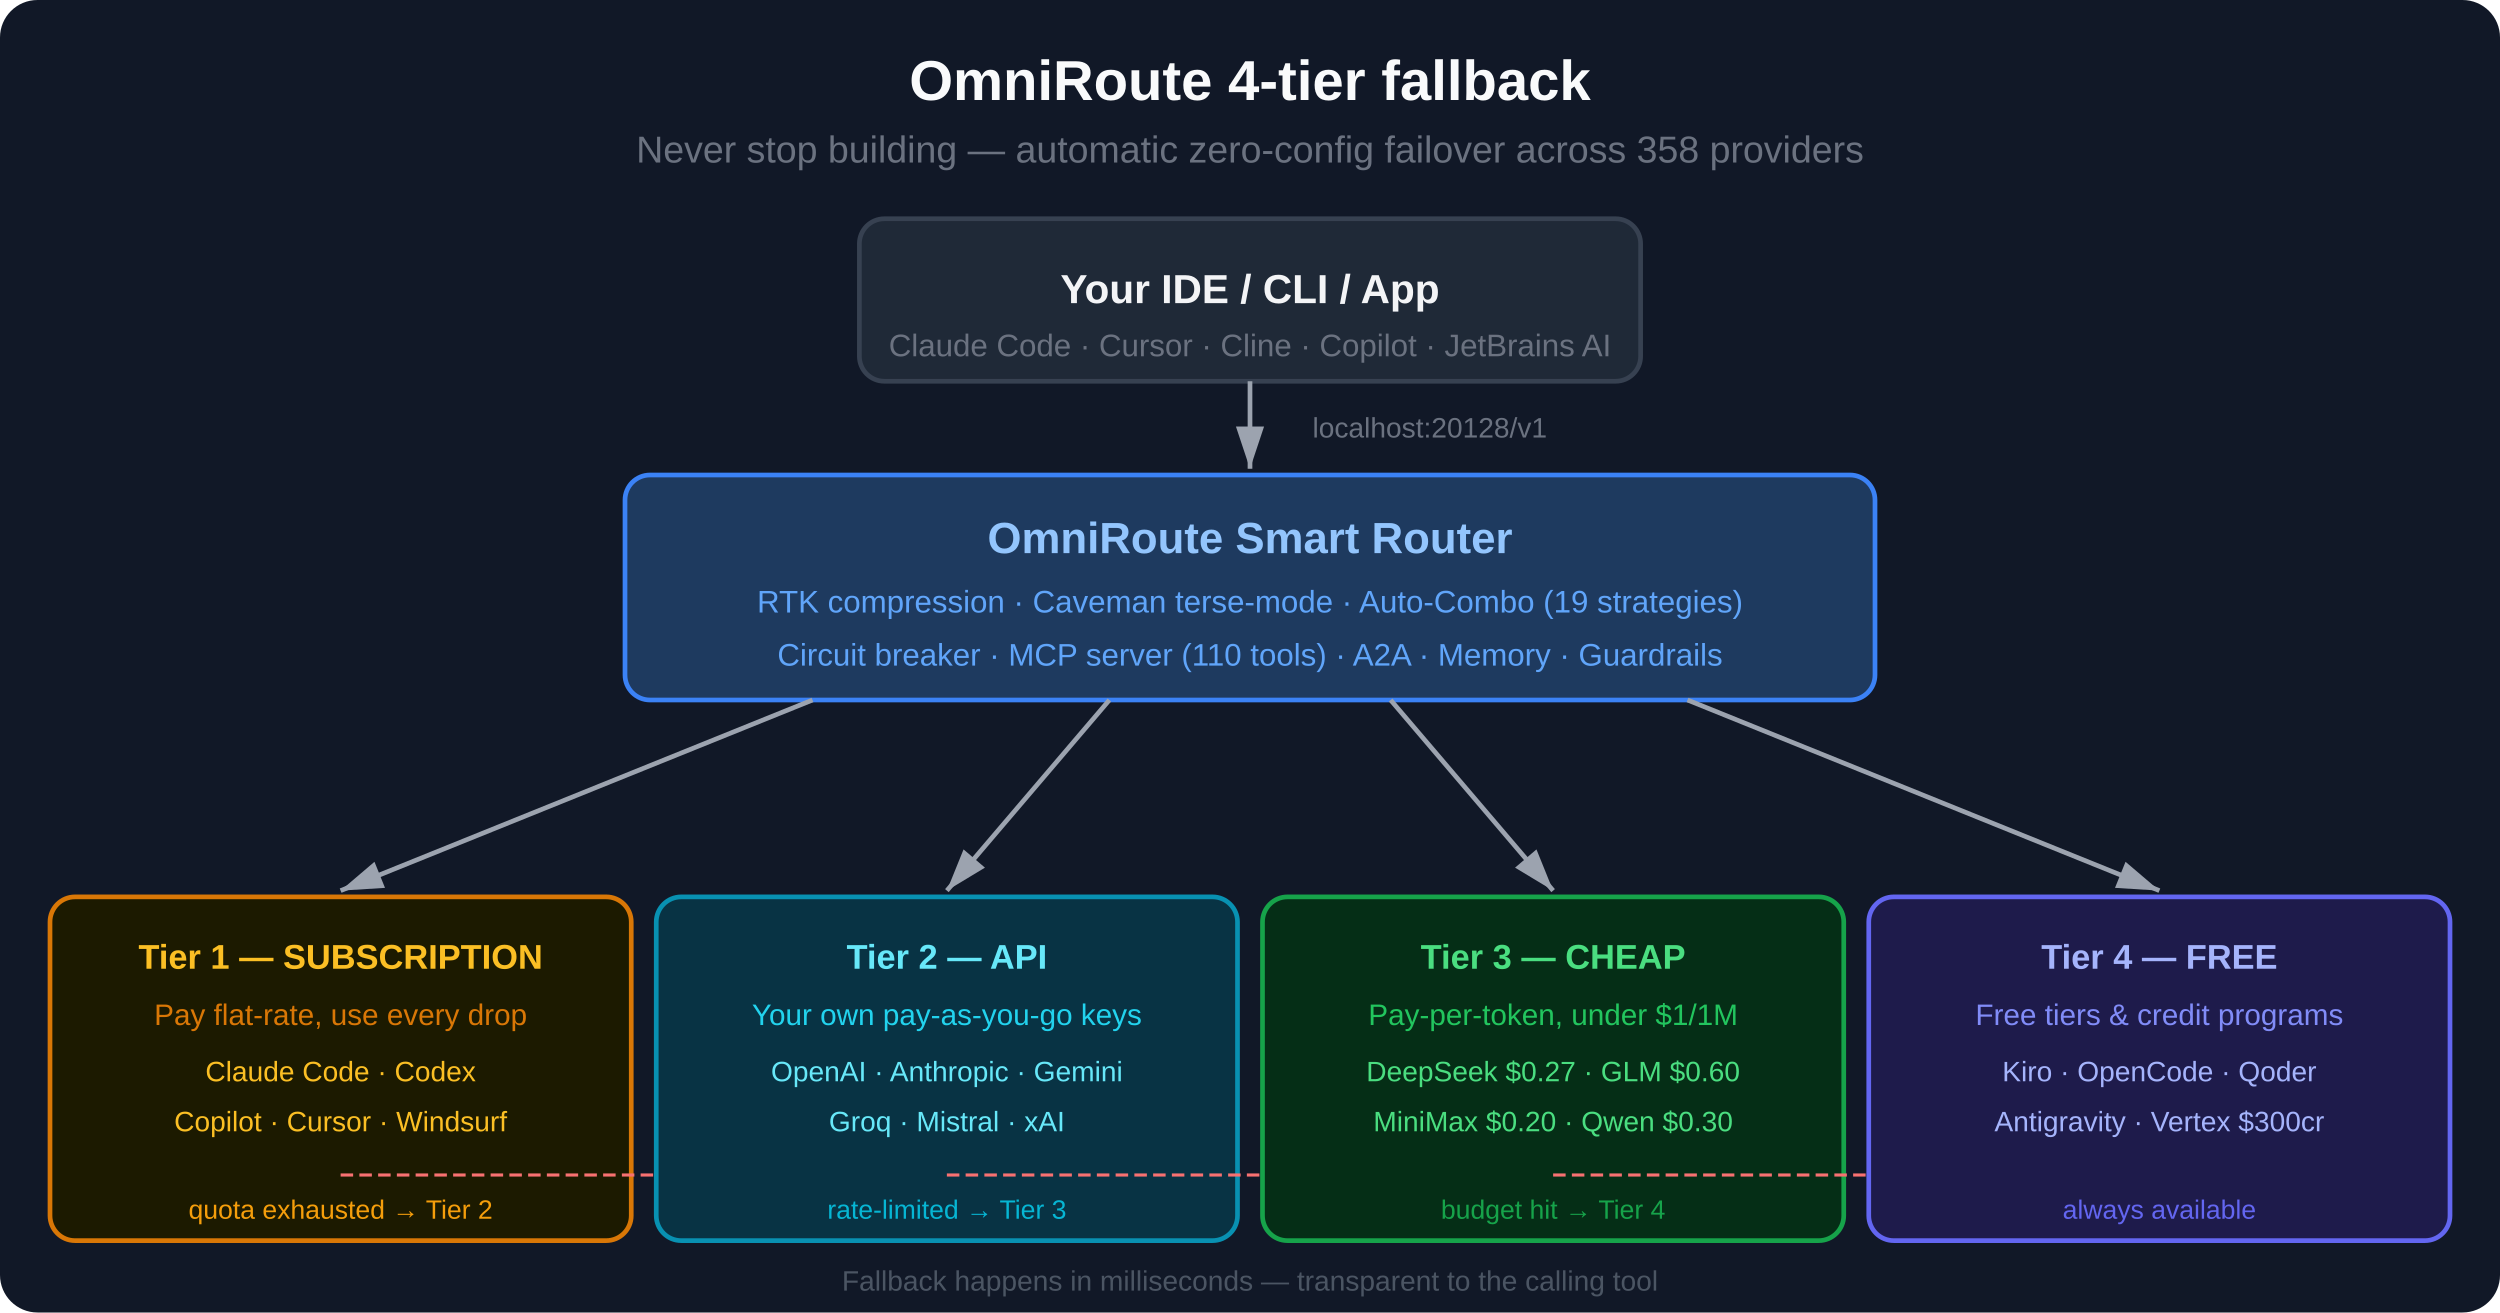
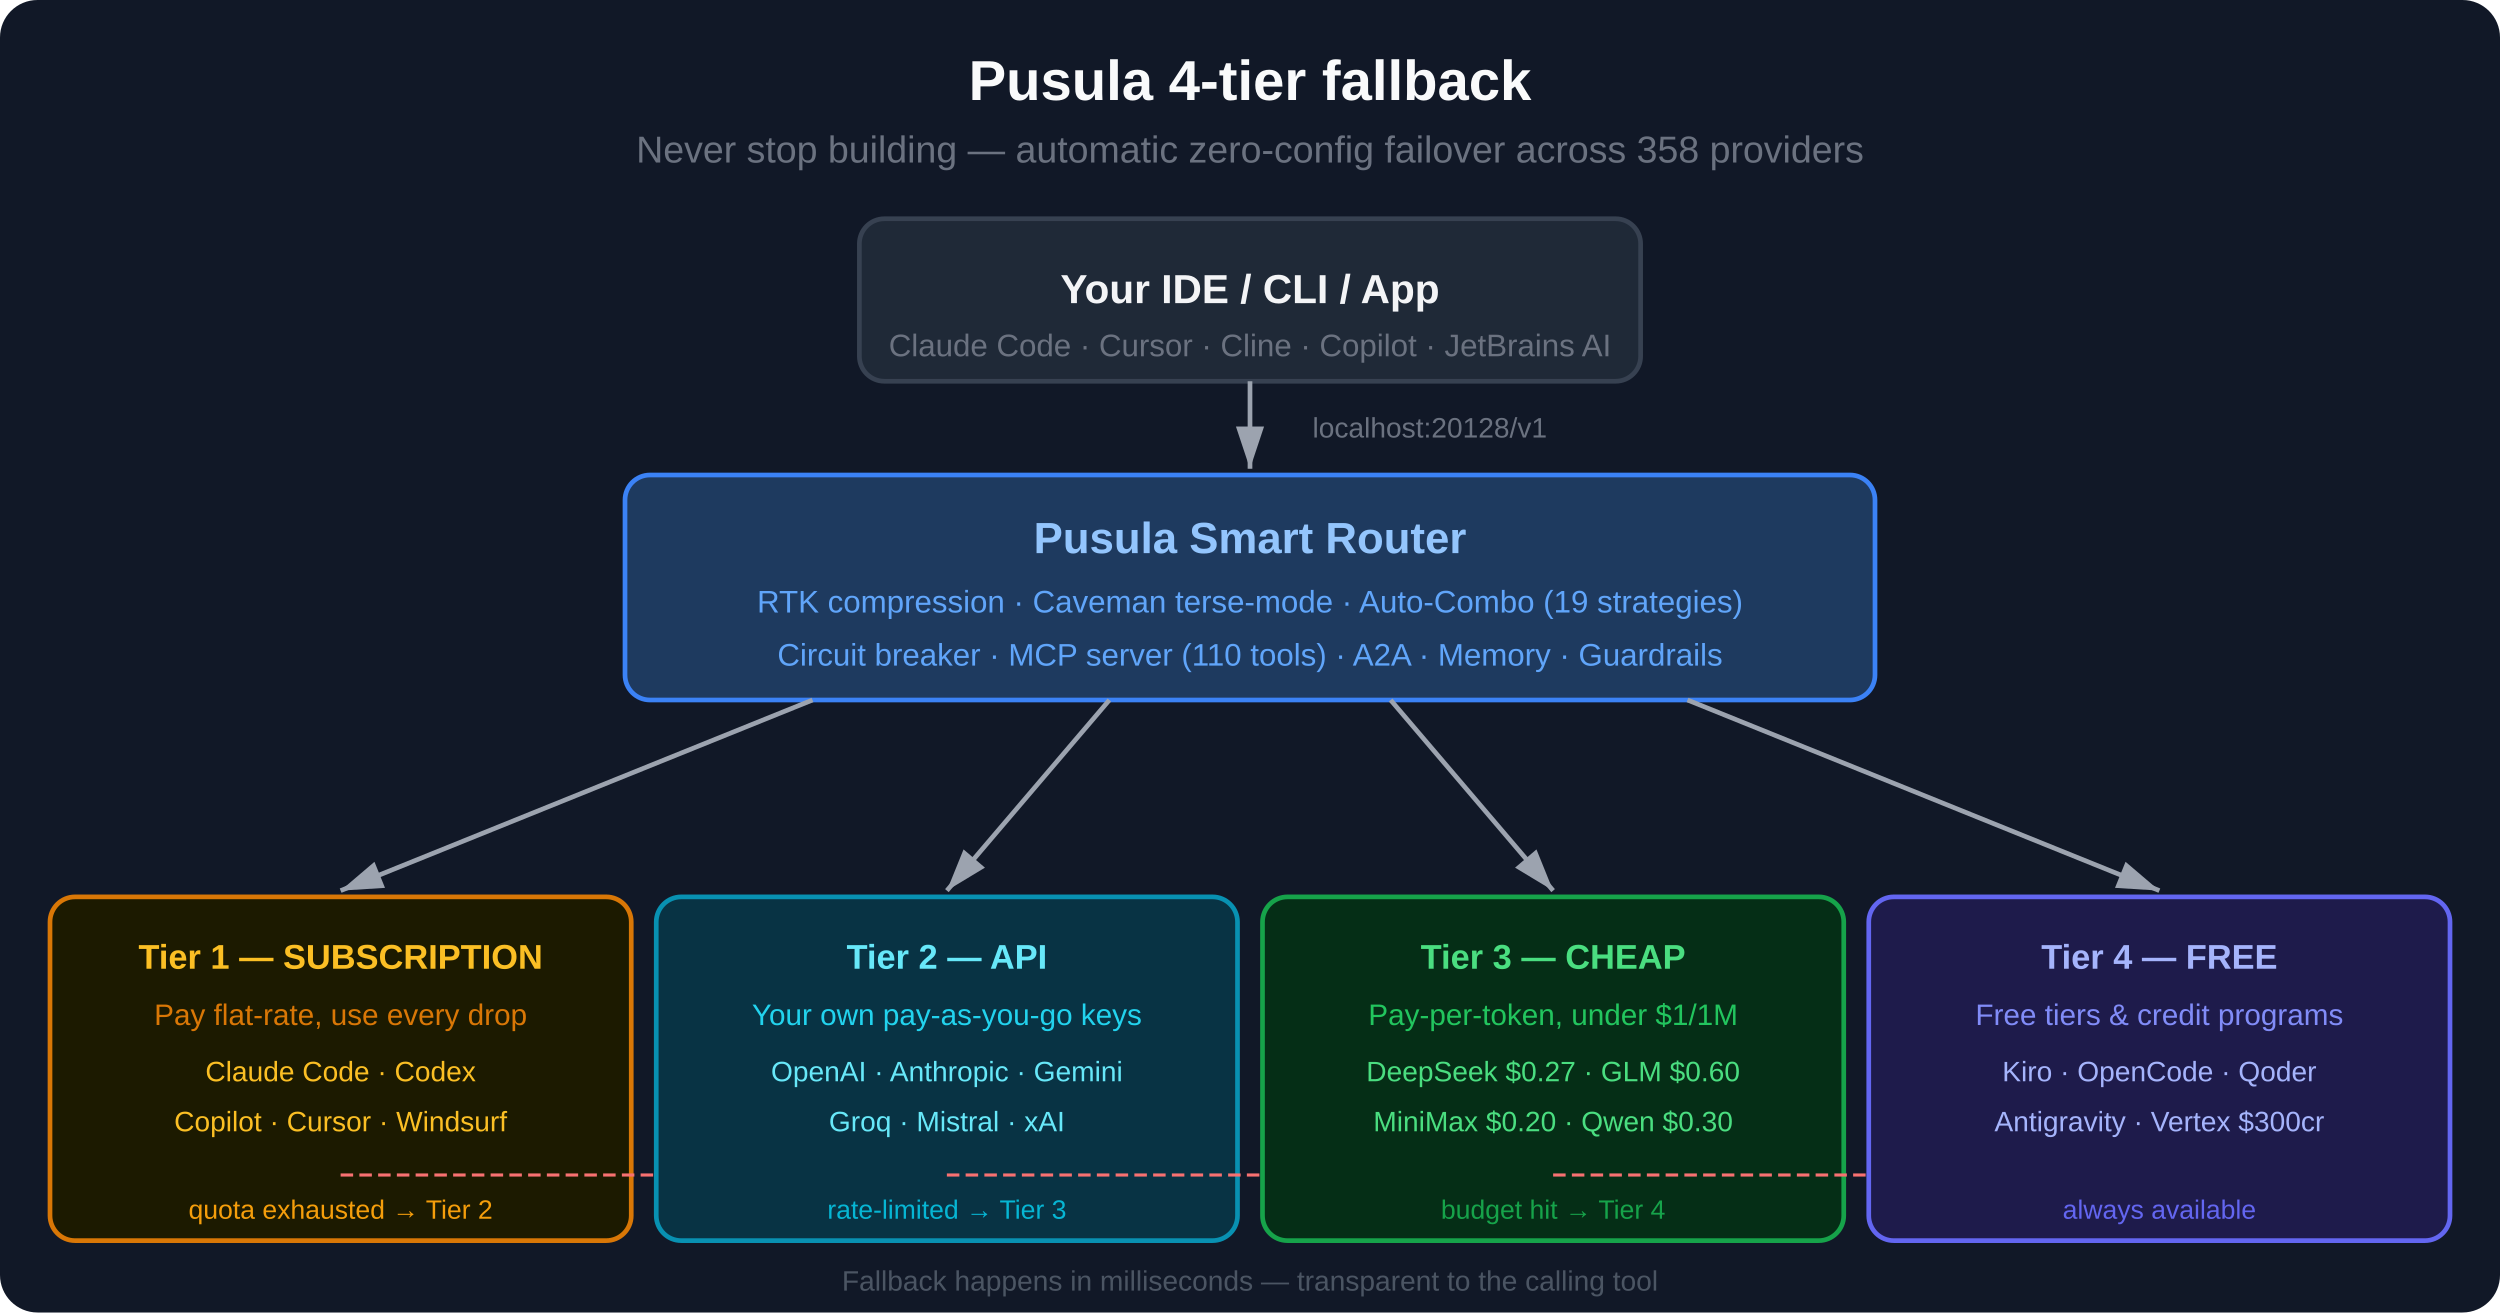
- <svg xmlns="http://www.w3.org/2000/svg" viewBox="0 0 800 420" font-family="system-ui, -apple-system, Segoe UI, Arial, Helvetica, sans-serif" role="img" aria-label="OmniRoute 4-tier fallback: your IDE or CLI calls one local endpoint and the OmniRoute Smart Router fails over across 358 providers in 4 tiers — Tier 1 Subscription, Tier 2 API, Tier 3 Cheap, Tier 4 Free.">
+ <svg xmlns="http://www.w3.org/2000/svg" viewBox="0 0 800 420" font-family="system-ui, -apple-system, Segoe UI, Arial, Helvetica, sans-serif" role="img" aria-label="Pusula 4-tier fallback: your IDE or CLI calls one local endpoint and the Pusula Smart Router fails over across 358 providers in 4 tiers — Tier 1 Subscription, Tier 2 API, Tier 3 Cheap, Tier 4 Free.">
  <defs>
    <marker id="arrow-dark" markerWidth="10" markerHeight="10" refX="9" refY="3" orient="auto">
      <path d="M0,0 L0,6 L9,3 z" fill="#9ca3af" />
    </marker>
    <marker id="arrow-fallback-dark" markerWidth="10" markerHeight="10" refX="9" refY="3" orient="auto">
      <path d="M0,0 L0,6 L9,3 z" fill="#f87171" />
    </marker>
  </defs>
  <rect width="800" height="420" fill="#111827" rx="12" />
-   <text x="400" y="32" text-anchor="middle" font-size="18" font-weight="700" fill="#f9fafb">OmniRoute 4-tier fallback</text>
+   <text x="400" y="32" text-anchor="middle" font-size="18" font-weight="700" fill="#f9fafb">Pusula 4-tier fallback</text>
  <text x="400" y="52" text-anchor="middle" font-size="12" fill="#6b7280">Never stop building — automatic zero-config failover across 358 providers</text>
  <rect x="275" y="70" width="250" height="52" rx="8" fill="#1f2937" stroke="#374151" stroke-width="1.5" />
  <text x="400" y="97" text-anchor="middle" font-size="13" font-weight="600" fill="#f3f4f6">Your IDE / CLI / App</text>
  <text x="400" y="114" text-anchor="middle" font-size="10" fill="#6b7280">Claude Code · Cursor · Cline · Copilot · JetBrains AI</text>
  <line x1="400" y1="122" x2="400" y2="150" stroke="#9ca3af" stroke-width="1.5" marker-end="url(#arrow-dark)" />
  <text x="420" y="140" font-size="9" fill="#6b7280">localhost:20128/v1</text>
  <rect x="200" y="152" width="400" height="72" rx="8" fill="#1e3a5f" stroke="#3b82f6" stroke-width="1.5" />
-   <text x="400" y="177" text-anchor="middle" font-size="14" font-weight="700" fill="#93c5fd">OmniRoute Smart Router</text>
+   <text x="400" y="177" text-anchor="middle" font-size="14" font-weight="700" fill="#93c5fd">Pusula Smart Router</text>
  <text x="400" y="196" text-anchor="middle" font-size="10" fill="#60a5fa">RTK compression · Caveman terse-mode · Auto-Combo (19 strategies)</text>
  <text x="400" y="213" text-anchor="middle" font-size="10" fill="#60a5fa">Circuit breaker · MCP server (110 tools) · A2A · Memory · Guardrails</text>
  <line x1="260" y1="224" x2="109" y2="285" stroke="#9ca3af" stroke-width="1.5" marker-end="url(#arrow-dark)" />
  <line x1="355" y1="224" x2="303" y2="285" stroke="#9ca3af" stroke-width="1.5" marker-end="url(#arrow-dark)" />
  <line x1="445" y1="224" x2="497" y2="285" stroke="#9ca3af" stroke-width="1.5" marker-end="url(#arrow-dark)" />
  <line x1="540" y1="224" x2="691" y2="285" stroke="#9ca3af" stroke-width="1.5" marker-end="url(#arrow-dark)" />
  <rect x="16" y="287" width="186" height="110" rx="8" fill="#1c1a00" stroke="#d97706" stroke-width="1.5" />
  <text x="109" y="310" text-anchor="middle" font-size="11" font-weight="700" fill="#fbbf24">Tier 1 — SUBSCRIPTION</text>
  <text x="109" y="328" text-anchor="middle" font-size="9.5" fill="#d97706">Pay flat-rate, use every drop</text>
  <text x="109" y="346" text-anchor="middle" font-size="9" fill="#fbbf24">Claude Code · Codex</text>
  <text x="109" y="362" text-anchor="middle" font-size="9" fill="#fbbf24">Copilot · Cursor · Windsurf</text>
  <text x="109" y="390" text-anchor="middle" font-size="8.5" fill="#f59e0b">quota exhausted → Tier 2</text>
  <line x1="109" y1="376" x2="240" y2="376" stroke="#f87171" stroke-width="1" stroke-dasharray="4,2" marker-end="url(#arrow-fallback-dark)" />
  <rect x="210" y="287" width="186" height="110" rx="8" fill="#083344" stroke="#0891b2" stroke-width="1.5" />
  <text x="303" y="310" text-anchor="middle" font-size="11" font-weight="700" fill="#67e8f9">Tier 2 — API</text>
  <text x="303" y="328" text-anchor="middle" font-size="9.5" fill="#22d3ee">Your own pay-as-you-go keys</text>
  <text x="303" y="346" text-anchor="middle" font-size="9" fill="#67e8f9">OpenAI · Anthropic · Gemini</text>
  <text x="303" y="362" text-anchor="middle" font-size="9" fill="#67e8f9">Groq · Mistral · xAI</text>
  <text x="303" y="390" text-anchor="middle" font-size="8.5" fill="#06b6d4">rate-limited → Tier 3</text>
  <line x1="303" y1="376" x2="434" y2="376" stroke="#f87171" stroke-width="1" stroke-dasharray="4,2" marker-end="url(#arrow-fallback-dark)" />
  <rect x="404" y="287" width="186" height="110" rx="8" fill="#052e16" stroke="#16a34a" stroke-width="1.5" />
  <text x="497" y="310" text-anchor="middle" font-size="11" font-weight="700" fill="#4ade80">Tier 3 — CHEAP</text>
  <text x="497" y="328" text-anchor="middle" font-size="9.5" fill="#22c55e">Pay-per-token, under $1/1M</text>
  <text x="497" y="346" text-anchor="middle" font-size="9" fill="#4ade80">DeepSeek $0.27 · GLM $0.60</text>
  <text x="497" y="362" text-anchor="middle" font-size="9" fill="#4ade80">MiniMax $0.20 · Qwen $0.30</text>
  <text x="497" y="390" text-anchor="middle" font-size="8.5" fill="#16a34a">budget hit → Tier 4</text>
  <line x1="497" y1="376" x2="628" y2="376" stroke="#f87171" stroke-width="1" stroke-dasharray="4,2" marker-end="url(#arrow-fallback-dark)" />
  <rect x="598" y="287" width="186" height="110" rx="8" fill="#1e1b4b" stroke="#6366f1" stroke-width="1.5" />
  <text x="691" y="310" text-anchor="middle" font-size="11" font-weight="700" fill="#a5b4fc">Tier 4 — FREE</text>
  <text x="691" y="328" text-anchor="middle" font-size="9.5" fill="#818cf8">Free tiers &amp; credit programs</text>
  <text x="691" y="346" text-anchor="middle" font-size="9" fill="#a5b4fc">Kiro · OpenCode · Qoder</text>
  <text x="691" y="362" text-anchor="middle" font-size="9" fill="#a5b4fc">Antigravity · Vertex $300cr</text>
  <text x="691" y="390" text-anchor="middle" font-size="8.5" fill="#6366f1">always available</text>
  <text x="400" y="413" text-anchor="middle" font-size="9" fill="#4b5563">Fallback happens in milliseconds — transparent to the calling tool</text>
</svg>
